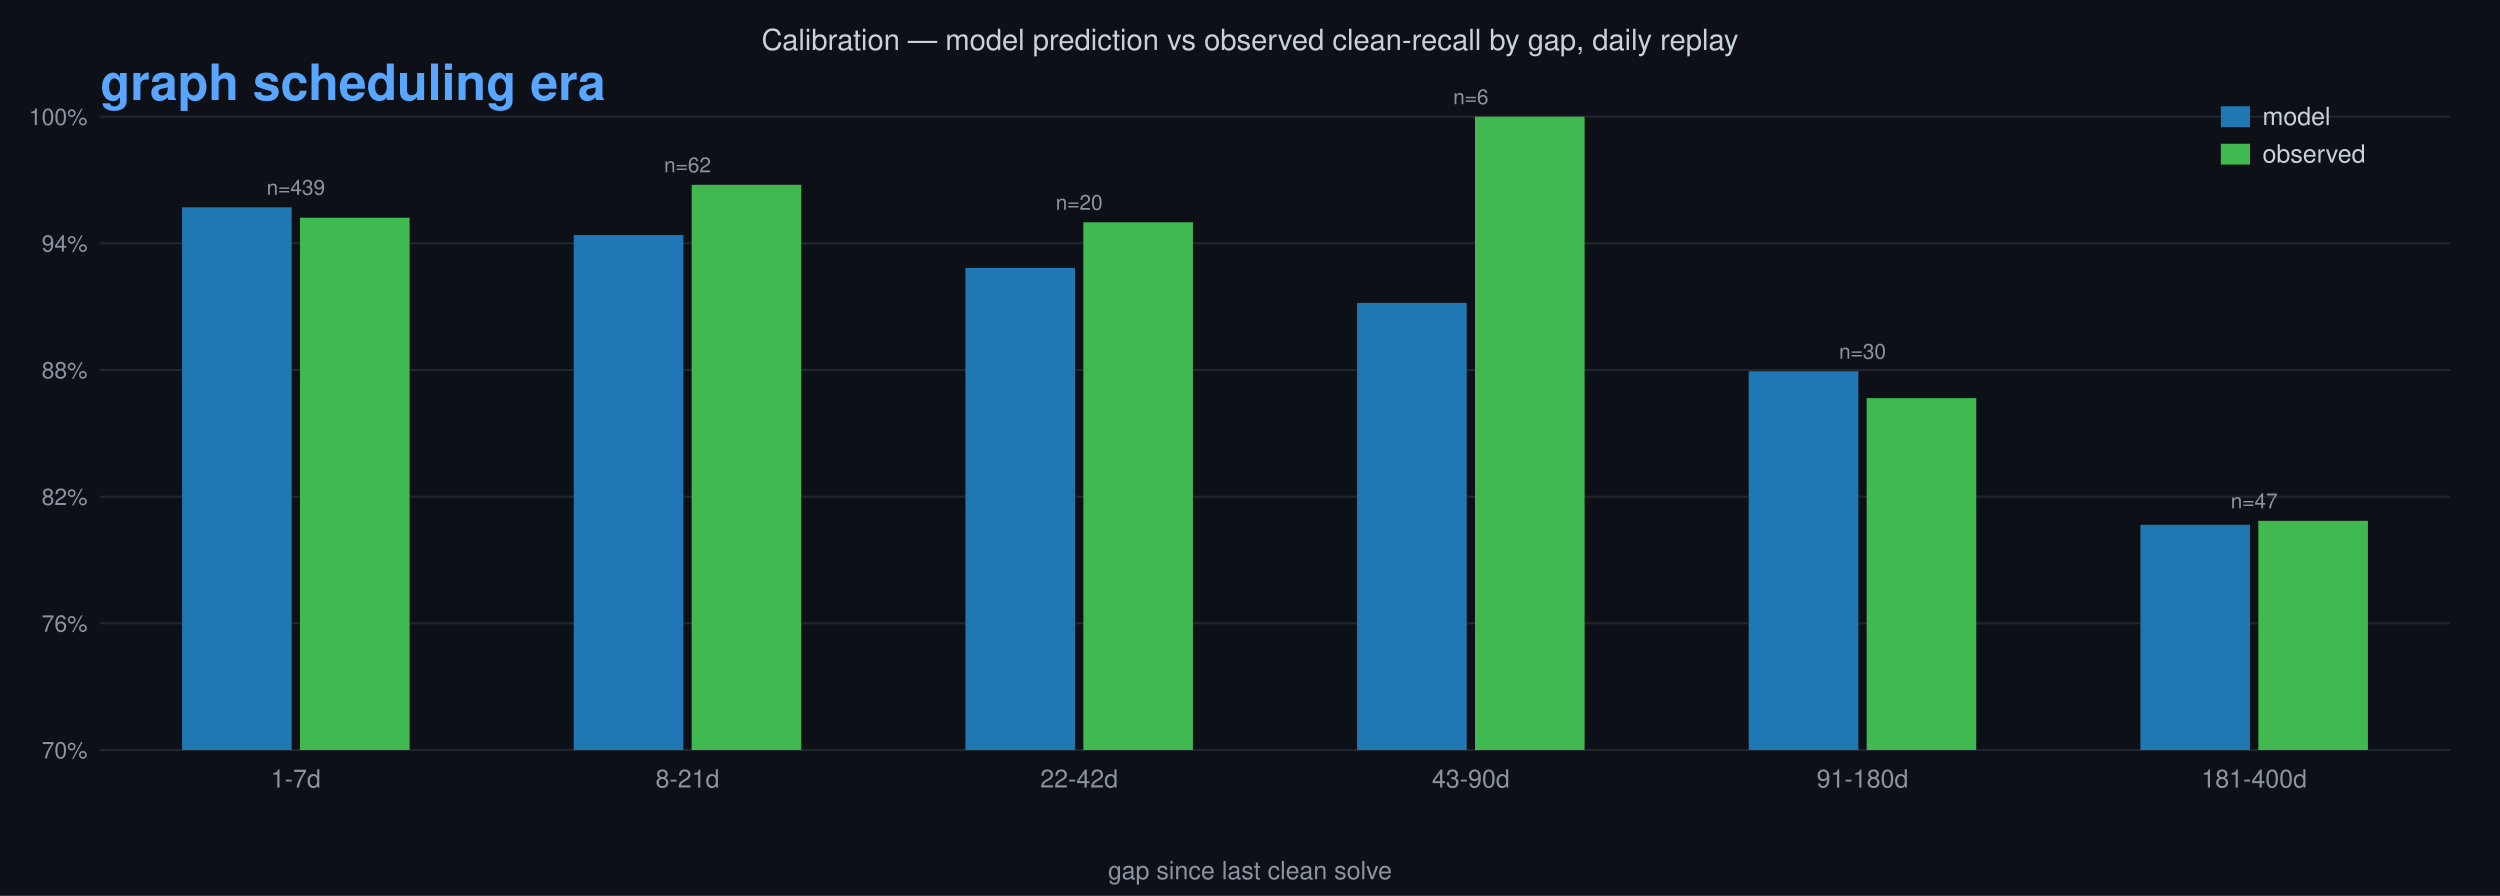
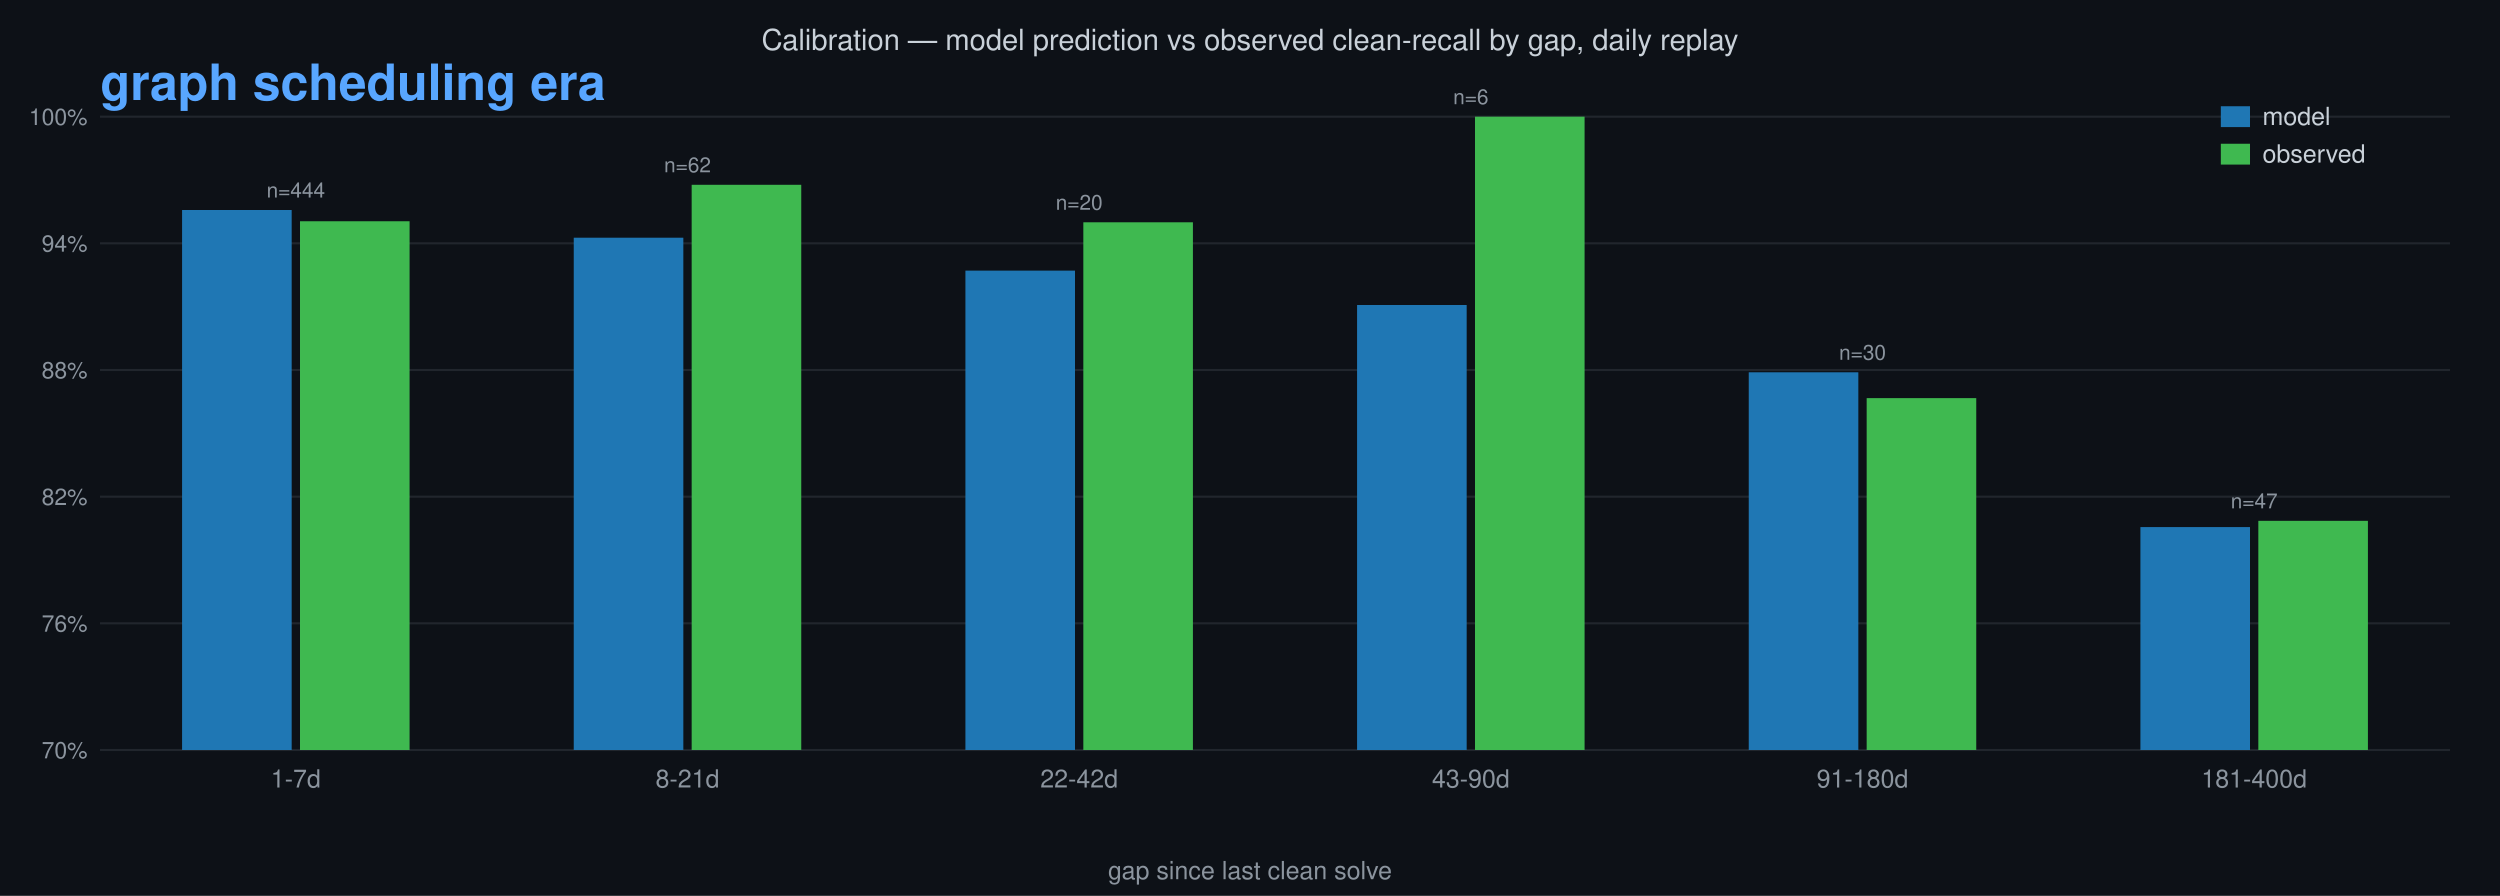
<svg xmlns="http://www.w3.org/2000/svg" viewBox="0 0 1200 430" font-family="Helvetica,sans-serif">
  <rect width="1200" height="430" fill="#0d1117" />
  <text x="600" y="24" text-anchor="middle" font-size="14" fill="#c9d1d9">Calibration — model prediction vs observed clean-recall by gap, daily replay</text>
-   <text x="48" y="48" text-anchor="start" font-size="24" font-weight="bold" fill="#8b949e" opacity="0">pre graph scheduling era<animate attributeName="opacity" calcMode="discrete" values="1;0" keyTimes="0;0.809" dur="10.0s" repeatCount="indefinite" />
+   <text x="48" y="48" text-anchor="start" font-size="24" font-weight="bold" fill="#8b949e" opacity="0">pre graph scheduling era<animate attributeName="opacity" calcMode="discrete" values="1;0" keyTimes="0;0.806" dur="10.0s" repeatCount="indefinite" />
  </text>
-   <text x="48" y="48" text-anchor="start" font-size="24" font-weight="bold" fill="#58a6ff" opacity="1">graph scheduling era<animate attributeName="opacity" calcMode="discrete" values="0;1" keyTimes="0;0.809" dur="10.0s" repeatCount="indefinite" />
+   <text x="48" y="48" text-anchor="start" font-size="24" font-weight="bold" fill="#58a6ff" opacity="1">graph scheduling era<animate attributeName="opacity" calcMode="discrete" values="0;1" keyTimes="0;0.806" dur="10.0s" repeatCount="indefinite" />
  </text>
  <line x1="48" y1="360.0" x2="1176" y2="360.0" stroke="#21262d" stroke-width="1" />
  <text x="42" y="364.0" text-anchor="end" font-size="11" fill="#8b949e">70%</text>
  <line x1="48" y1="299.2" x2="1176" y2="299.2" stroke="#21262d" stroke-width="1" />
  <text x="42" y="303.2" text-anchor="end" font-size="11" fill="#8b949e">76%</text>
  <line x1="48" y1="238.4" x2="1176" y2="238.4" stroke="#21262d" stroke-width="1" />
  <text x="42" y="242.4" text-anchor="end" font-size="11" fill="#8b949e">82%</text>
  <line x1="48" y1="177.6" x2="1176" y2="177.6" stroke="#21262d" stroke-width="1" />
  <text x="42" y="181.6" text-anchor="end" font-size="11" fill="#8b949e">88%</text>
  <line x1="48" y1="116.8" x2="1176" y2="116.8" stroke="#21262d" stroke-width="1" />
  <text x="42" y="120.8" text-anchor="end" font-size="11" fill="#8b949e">94%</text>
  <line x1="48" y1="56.0" x2="1176" y2="56.0" stroke="#21262d" stroke-width="1" />
  <text x="42" y="60.0" text-anchor="end" font-size="11" fill="#8b949e">100%</text>
-   <rect x="87.4" y="99.5" width="52.6" height="260.5" fill="#1f77b4">
-     <animate attributeName="y" calcMode="discrete" values="360.0;98.5;99.3;98.8;99.2;99.4;99.5;99.7;100.4;100.2;100.3;100.5;100.4;100.3;100.2;100.1;100.0;99.9;99.8;99.9;99.8;99.7;99.6;99.5" keyTimes="0;0.005;0.009;0.023;0.036;0.04;0.049;0.05;0.066;0.073;0.077;0.086;0.123;0.141;0.161;0.185;0.206;0.224;0.452;0.463;0.478;0.537;0.601;0.792" dur="10.0s" repeatCount="indefinite" />
-     <animate attributeName="height" calcMode="discrete" values="0.0;261.5;260.7;261.2;260.8;260.6;260.5;260.3;259.6;259.8;259.7;259.5;259.6;259.7;259.8;259.9;260.0;260.1;260.2;260.1;260.2;260.3;260.4;260.5" keyTimes="0;0.005;0.009;0.023;0.036;0.04;0.049;0.05;0.066;0.073;0.077;0.086;0.123;0.141;0.161;0.185;0.206;0.224;0.452;0.463;0.478;0.537;0.601;0.792" dur="10.0s" repeatCount="indefinite" />
+   <rect x="87.4" y="100.8" width="52.6" height="259.2" fill="#1f77b4">
+     <animate attributeName="y" calcMode="discrete" values="360.0;99.8;100.6;100.2;100.5;100.7;100.9;101.0;101.8;101.6;101.8;101.7;101.6;101.5;101.4;101.3;101.2;101.1;101.2;101.1;101.0;100.9;100.8" keyTimes="0;0.005;0.009;0.023;0.036;0.04;0.048;0.05;0.066;0.073;0.086;0.122;0.141;0.16;0.184;0.205;0.223;0.45;0.461;0.475;0.549;0.598;0.788" dur="10.0s" repeatCount="indefinite" />
+     <animate attributeName="height" calcMode="discrete" values="0.0;260.2;259.4;259.8;259.5;259.3;259.1;259.0;258.2;258.4;258.2;258.3;258.4;258.5;258.6;258.7;258.8;258.9;258.8;258.9;259.0;259.1;259.2" keyTimes="0;0.005;0.009;0.023;0.036;0.04;0.048;0.05;0.066;0.073;0.086;0.122;0.141;0.16;0.184;0.205;0.223;0.45;0.461;0.475;0.549;0.598;0.788" dur="10.0s" repeatCount="indefinite" />
  </rect>
-   <rect x="144.0" y="104.5" width="52.6" height="255.5" fill="#3fb950">
-     <animate attributeName="y" calcMode="discrete" values="360.0;56.0;69.9;80.1;77.1;76.1;75.1;73.8;72.1;71.0;70.2;69.9;83.2;82.2;81.2;86.0;84.5;83.5;83.0;82.3;81.5;80.0;79.2;87.0;85.7;84.1;83.2;82.7;81.8;81.4;80.5;83.0;82.7;82.2;81.7;84.0;83.6;83.0;82.1;81.9;81.3;83.5;83.0;82.5;82.3;82.2;82.1;82.0;81.9;81.7;81.6;81.5;81.3;81.1;85.8;85.6;85.4;85.2;89.7;91.8;98.2;104.5" keyTimes="0;0.005;0.123;0.141;0.161;0.185;0.194;0.206;0.224;0.273;0.286;0.303;0.318;0.328;0.333;0.352;0.368;0.384;0.392;0.402;0.412;0.422;0.432;0.441;0.452;0.463;0.478;0.493;0.501;0.513;0.524;0.537;0.552;0.558;0.568;0.582;0.601;0.609;0.627;0.637;0.646;0.652;0.665;0.672;0.681;0.732;0.733;0.735;0.759;0.792;0.827;0.832;0.845;0.852;0.859;0.868;0.877;0.881;0.895;0.903;0.91;0.916" dur="10.0s" repeatCount="indefinite" />
-     <animate attributeName="height" calcMode="discrete" values="0.0;304.0;290.1;279.9;282.9;283.9;284.9;286.2;287.9;289.0;289.8;290.1;276.8;277.8;278.8;274.0;275.5;276.5;277.0;277.7;278.5;280.0;280.8;273.0;274.3;275.9;276.8;277.3;278.2;278.6;279.5;277.0;277.3;277.8;278.3;276.0;276.4;277.0;277.9;278.1;278.7;276.5;277.0;277.5;277.7;277.8;277.9;278.0;278.1;278.3;278.4;278.5;278.7;278.9;274.2;274.4;274.6;274.8;270.3;268.2;261.8;255.5" keyTimes="0;0.005;0.123;0.141;0.161;0.185;0.194;0.206;0.224;0.273;0.286;0.303;0.318;0.328;0.333;0.352;0.368;0.384;0.392;0.402;0.412;0.422;0.432;0.441;0.452;0.463;0.478;0.493;0.501;0.513;0.524;0.537;0.552;0.558;0.568;0.582;0.601;0.609;0.627;0.637;0.646;0.652;0.665;0.672;0.681;0.732;0.733;0.735;0.759;0.792;0.827;0.832;0.845;0.852;0.859;0.868;0.877;0.881;0.895;0.903;0.91;0.916" dur="10.0s" repeatCount="indefinite" />
+   <rect x="144.0" y="106.2" width="52.6" height="253.8" fill="#3fb950">
+     <animate attributeName="y" calcMode="discrete" values="360.0;56.0;69.9;80.1;77.1;76.1;75.1;73.8;72.1;71.0;70.2;69.9;83.2;82.2;81.2;86.0;84.5;83.5;83.0;82.3;81.5;80.0;79.2;87.0;85.7;84.1;83.2;82.7;81.8;81.4;80.5;83.0;82.7;82.2;81.7;84.0;83.6;83.0;82.1;81.9;81.3;83.5;83.0;82.5;82.3;82.2;82.1;82.0;81.9;81.7;81.6;81.5;81.3;81.1;85.8;85.6;85.4;85.2;89.7;91.8;98.2;104.4;106.2" keyTimes="0;0.005;0.122;0.141;0.16;0.184;0.193;0.205;0.223;0.272;0.285;0.301;0.316;0.326;0.332;0.35;0.366;0.382;0.39;0.4;0.41;0.42;0.43;0.439;0.45;0.461;0.475;0.49;0.499;0.51;0.522;0.534;0.549;0.556;0.566;0.579;0.598;0.607;0.624;0.634;0.643;0.649;0.662;0.669;0.678;0.729;0.73;0.732;0.756;0.788;0.824;0.829;0.841;0.849;0.855;0.864;0.873;0.877;0.892;0.899;0.906;0.912;0.918" dur="10.0s" repeatCount="indefinite" />
+     <animate attributeName="height" calcMode="discrete" values="0.0;304.0;290.1;279.9;282.9;283.9;284.9;286.2;287.9;289.0;289.8;290.1;276.8;277.8;278.8;274.0;275.5;276.5;277.0;277.7;278.5;280.0;280.8;273.0;274.3;275.9;276.8;277.3;278.2;278.6;279.5;277.0;277.3;277.8;278.3;276.0;276.4;277.0;277.9;278.1;278.7;276.5;277.0;277.5;277.7;277.8;277.9;278.0;278.1;278.3;278.4;278.5;278.7;278.9;274.2;274.4;274.6;274.8;270.3;268.2;261.8;255.6;253.8" keyTimes="0;0.005;0.122;0.141;0.16;0.184;0.193;0.205;0.223;0.272;0.285;0.301;0.316;0.326;0.332;0.35;0.366;0.382;0.39;0.4;0.41;0.42;0.43;0.439;0.45;0.461;0.475;0.49;0.499;0.51;0.522;0.534;0.549;0.556;0.566;0.579;0.598;0.607;0.624;0.634;0.643;0.649;0.662;0.669;0.678;0.729;0.73;0.732;0.756;0.788;0.824;0.829;0.841;0.849;0.855;0.864;0.873;0.877;0.892;0.899;0.906;0.912;0.918" dur="10.0s" repeatCount="indefinite" />
  </rect>
  <text x="142.0" y="378" text-anchor="middle" font-size="12" fill="#8b949e">1-7d</text>
-   <text x="142.0" y="93.5" text-anchor="middle" font-size="10" fill="#8b949e" opacity="1">n=439<animate attributeName="opacity" calcMode="discrete" values="0;1" keyTimes="0;0.916" dur="10.0s" repeatCount="indefinite" />
+   <text x="142.0" y="94.8" text-anchor="middle" font-size="10" fill="#8b949e" opacity="1">n=444<animate attributeName="opacity" calcMode="discrete" values="0;1" keyTimes="0;0.918" dur="10.0s" repeatCount="indefinite" />
  </text>
-   <rect x="275.4" y="112.8" width="52.6" height="247.2" fill="#1f77b4">
-     <animate attributeName="y" calcMode="discrete" values="360.0;109.3;111.5;110.6;111.8;112.6;114.2;113.6;114.1;115.3;116.0;116.8;115.4;115.5;115.7;116.1;115.5;115.1;114.5;114.3;114.1;114.5;114.7;114.5;114.4;114.5;114.4;114.3;114.1;113.7;113.5;113.4;113.0;112.8" keyTimes="0;0.06;0.073;0.077;0.09;0.111;0.123;0.141;0.185;0.194;0.206;0.273;0.286;0.303;0.318;0.333;0.352;0.368;0.392;0.402;0.412;0.432;0.441;0.452;0.463;0.478;0.537;0.558;0.568;0.609;0.652;0.672;0.685;0.881" dur="10.0s" repeatCount="indefinite" />
-     <animate attributeName="height" calcMode="discrete" values="0.0;250.7;248.5;249.4;248.2;247.4;245.8;246.4;245.9;244.7;244.0;243.2;244.6;244.5;244.3;243.9;244.5;244.9;245.5;245.7;245.9;245.5;245.3;245.5;245.6;245.5;245.6;245.7;245.9;246.3;246.5;246.6;247.0;247.2" keyTimes="0;0.06;0.073;0.077;0.09;0.111;0.123;0.141;0.185;0.194;0.206;0.273;0.286;0.303;0.318;0.333;0.352;0.368;0.392;0.402;0.412;0.432;0.441;0.452;0.463;0.478;0.537;0.558;0.568;0.609;0.652;0.672;0.685;0.881" dur="10.0s" repeatCount="indefinite" />
+   <rect x="275.4" y="114.1" width="52.6" height="245.9" fill="#1f77b4">
+     <animate attributeName="y" calcMode="discrete" values="360.0;110.7;112.8;111.9;113.1;113.9;115.5;114.9;115.4;116.6;117.3;118.1;116.8;117.0;117.4;116.9;116.4;115.8;115.6;115.4;115.8;116.0;115.8;115.7;115.8;115.7;115.6;115.4;115.0;114.8;114.7;114.3;114.1" keyTimes="0;0.06;0.073;0.077;0.09;0.111;0.122;0.141;0.184;0.193;0.205;0.272;0.285;0.316;0.332;0.35;0.366;0.39;0.4;0.41;0.43;0.439;0.45;0.461;0.475;0.534;0.556;0.566;0.607;0.649;0.669;0.682;0.877" dur="10.0s" repeatCount="indefinite" />
+     <animate attributeName="height" calcMode="discrete" values="0.0;249.3;247.2;248.1;246.9;246.1;244.5;245.1;244.6;243.4;242.7;241.9;243.2;243.0;242.6;243.1;243.6;244.2;244.4;244.6;244.2;244.0;244.2;244.3;244.2;244.3;244.4;244.6;245.0;245.2;245.3;245.7;245.9" keyTimes="0;0.06;0.073;0.077;0.09;0.111;0.122;0.141;0.184;0.193;0.205;0.272;0.285;0.316;0.332;0.35;0.366;0.39;0.4;0.41;0.43;0.439;0.45;0.461;0.475;0.534;0.556;0.566;0.607;0.649;0.669;0.682;0.877" dur="10.0s" repeatCount="indefinite" />
  </rect>
  <rect x="332.0" y="88.7" width="52.6" height="271.3" fill="#3fb950">
-     <animate attributeName="y" calcMode="discrete" values="360.0;56.0;102.1;98.2;92.2;89.8;88.7;87.7;85.0;81.3;80.7;79.6;100.1;98.2;97.4;96.5;95.7;95.0;92.2;90.9;90.4;89.2;88.7" keyTimes="0;0.06;0.333;0.352;0.368;0.392;0.402;0.412;0.422;0.432;0.441;0.452;0.463;0.478;0.493;0.537;0.558;0.568;0.609;0.652;0.672;0.685;0.881" dur="10.0s" repeatCount="indefinite" />
-     <animate attributeName="height" calcMode="discrete" values="0.0;304.0;257.9;261.8;267.8;270.2;271.3;272.3;275.0;278.7;279.3;280.4;259.9;261.8;262.6;263.5;264.3;265.0;267.8;269.1;269.6;270.8;271.3" keyTimes="0;0.06;0.333;0.352;0.368;0.392;0.402;0.412;0.422;0.432;0.441;0.452;0.463;0.478;0.493;0.537;0.558;0.568;0.609;0.652;0.672;0.685;0.881" dur="10.0s" repeatCount="indefinite" />
+     <animate attributeName="y" calcMode="discrete" values="360.0;56.0;102.1;98.2;92.2;89.8;88.7;87.7;85.0;81.3;80.7;79.6;100.1;98.2;97.4;96.5;95.7;95.0;92.2;90.9;90.4;89.2;88.7" keyTimes="0;0.06;0.332;0.35;0.366;0.39;0.4;0.41;0.42;0.43;0.439;0.45;0.461;0.475;0.49;0.534;0.556;0.566;0.607;0.649;0.669;0.682;0.877" dur="10.0s" repeatCount="indefinite" />
+     <animate attributeName="height" calcMode="discrete" values="0.0;304.0;257.9;261.8;267.8;270.2;271.3;272.3;275.0;278.7;279.3;280.4;259.9;261.8;262.6;263.5;264.3;265.0;267.8;269.1;269.6;270.8;271.3" keyTimes="0;0.06;0.332;0.35;0.366;0.39;0.4;0.41;0.42;0.43;0.439;0.45;0.461;0.475;0.49;0.534;0.556;0.566;0.607;0.649;0.669;0.682;0.877" dur="10.0s" repeatCount="indefinite" />
  </rect>
  <text x="330.0" y="378" text-anchor="middle" font-size="12" fill="#8b949e">8-21d</text>
-   <text x="330.0" y="82.7" text-anchor="middle" font-size="10" fill="#8b949e" opacity="1">n=62<animate attributeName="opacity" calcMode="discrete" values="0;1" keyTimes="0;0.916" dur="10.0s" repeatCount="indefinite" />
+   <text x="330.0" y="82.7" text-anchor="middle" font-size="10" fill="#8b949e" opacity="1">n=62<animate attributeName="opacity" calcMode="discrete" values="0;1" keyTimes="0;0.918" dur="10.0s" repeatCount="indefinite" />
  </text>
-   <rect x="463.4" y="128.6" width="52.6" height="231.4" fill="#1f77b4">
-     <animate attributeName="y" calcMode="discrete" values="360.0;133.9;131.0;133.2;136.9;138.2;134.9;132.9;130.0;126.2;126.0;127.6;128.6" keyTimes="0;0.352;0.392;0.524;0.582;0.601;0.689;0.75;0.754;0.809;0.824;0.859;0.868" dur="10.0s" repeatCount="indefinite" />
-     <animate attributeName="height" calcMode="discrete" values="0.0;226.1;229.0;226.8;223.1;221.8;225.1;227.1;230.0;233.8;234.0;232.4;231.4" keyTimes="0;0.352;0.392;0.524;0.582;0.601;0.689;0.75;0.754;0.809;0.824;0.859;0.868" dur="10.0s" repeatCount="indefinite" />
+   <rect x="463.4" y="129.9" width="52.6" height="230.1" fill="#1f77b4">
+     <animate attributeName="y" calcMode="discrete" values="360.0;135.2;132.4;134.5;138.3;139.6;136.2;134.2;131.1;127.2;127.1;128.8;129.9" keyTimes="0;0.35;0.39;0.522;0.579;0.598;0.686;0.747;0.751;0.806;0.821;0.855;0.864" dur="10.0s" repeatCount="indefinite" />
+     <animate attributeName="height" calcMode="discrete" values="0.0;224.8;227.6;225.5;221.7;220.4;223.8;225.8;228.9;232.8;232.9;231.2;230.1" keyTimes="0;0.35;0.39;0.522;0.579;0.598;0.686;0.747;0.751;0.806;0.821;0.855;0.864" dur="10.0s" repeatCount="indefinite" />
  </rect>
  <rect x="520.0" y="106.7" width="52.6" height="253.3" fill="#3fb950">
-     <animate attributeName="y" calcMode="discrete" values="360.0;56.0;224.9;200.8;182.7;168.6;140.4;119.3;115.6;112.3;106.7" keyTimes="0;0.352;0.582;0.601;0.689;0.75;0.754;0.809;0.824;0.859;0.868" dur="10.0s" repeatCount="indefinite" />
-     <animate attributeName="height" calcMode="discrete" values="0.0;304.0;135.1;159.2;177.3;191.4;219.6;240.7;244.4;247.7;253.3" keyTimes="0;0.352;0.582;0.601;0.689;0.75;0.754;0.809;0.824;0.859;0.868" dur="10.0s" repeatCount="indefinite" />
+     <animate attributeName="y" calcMode="discrete" values="360.0;56.0;224.9;200.8;182.7;168.6;140.4;119.3;115.6;112.3;106.7" keyTimes="0;0.35;0.579;0.598;0.686;0.747;0.751;0.806;0.821;0.855;0.864" dur="10.0s" repeatCount="indefinite" />
+     <animate attributeName="height" calcMode="discrete" values="0.0;304.0;135.1;159.2;177.3;191.4;219.6;240.7;244.4;247.7;253.3" keyTimes="0;0.35;0.579;0.598;0.686;0.747;0.751;0.806;0.821;0.855;0.864" dur="10.0s" repeatCount="indefinite" />
  </rect>
  <text x="518.0" y="378" text-anchor="middle" font-size="12" fill="#8b949e">22-42d</text>
-   <text x="518.0" y="100.7" text-anchor="middle" font-size="10" fill="#8b949e" opacity="1">n=20<animate attributeName="opacity" calcMode="discrete" values="0;1" keyTimes="0;0.916" dur="10.0s" repeatCount="indefinite" />
+   <text x="518.0" y="100.7" text-anchor="middle" font-size="10" fill="#8b949e" opacity="1">n=20<animate attributeName="opacity" calcMode="discrete" values="0;1" keyTimes="0;0.918" dur="10.0s" repeatCount="indefinite" />
  </text>
-   <rect x="651.4" y="145.4" width="52.6" height="214.6" fill="#1f77b4">
-     <animate attributeName="y" calcMode="discrete" values="360.0;152.3;151.5;152.1;145.4" keyTimes="0;0.582;0.601;0.672;0.783" dur="10.0s" repeatCount="indefinite" />
-     <animate attributeName="height" calcMode="discrete" values="0.0;207.7;208.5;207.9;214.6" keyTimes="0;0.582;0.601;0.672;0.783" dur="10.0s" repeatCount="indefinite" />
+   <rect x="651.4" y="146.4" width="52.6" height="213.6" fill="#1f77b4">
+     <animate attributeName="y" calcMode="discrete" values="360.0;153.6;152.8;153.8;146.4" keyTimes="0;0.579;0.598;0.669;0.78" dur="10.0s" repeatCount="indefinite" />
+     <animate attributeName="height" calcMode="discrete" values="0.0;206.4;207.2;206.2;213.6" keyTimes="0;0.579;0.598;0.669;0.78" dur="10.0s" repeatCount="indefinite" />
  </rect>
  <rect x="708.0" y="56.0" width="52.6" height="304.0" fill="#3fb950">
-     <animate attributeName="y" calcMode="discrete" values="360.0;56.0" keyTimes="0;0.582" dur="10.0s" repeatCount="indefinite" />
-     <animate attributeName="height" calcMode="discrete" values="0.0;304.0" keyTimes="0;0.582" dur="10.0s" repeatCount="indefinite" />
+     <animate attributeName="y" calcMode="discrete" values="360.0;56.0" keyTimes="0;0.579" dur="10.0s" repeatCount="indefinite" />
+     <animate attributeName="height" calcMode="discrete" values="0.0;304.0" keyTimes="0;0.579" dur="10.0s" repeatCount="indefinite" />
  </rect>
  <text x="706.0" y="378" text-anchor="middle" font-size="12" fill="#8b949e">43-90d</text>
-   <text x="706.0" y="50.0" text-anchor="middle" font-size="10" fill="#8b949e" opacity="1">n=6<animate attributeName="opacity" calcMode="discrete" values="0;1" keyTimes="0;0.916" dur="10.0s" repeatCount="indefinite" />
+   <text x="706.0" y="50.0" text-anchor="middle" font-size="10" fill="#8b949e" opacity="1">n=6<animate attributeName="opacity" calcMode="discrete" values="0;1" keyTimes="0;0.918" dur="10.0s" repeatCount="indefinite" />
  </text>
-   <rect x="839.4" y="178.2" width="52.6" height="181.8" fill="#1f77b4">
-     <animate attributeName="y" calcMode="discrete" values="360.0;153.9;167.5;169.7;174.3;180.2;181.2;184.1;180.0;176.5;176.0;175.0;172.6;173.2;173.4;173.9;174.5;177.2;178.2" keyTimes="0;0.723;0.727;0.732;0.733;0.735;0.74;0.749;0.752;0.783;0.792;0.809;0.827;0.832;0.845;0.859;0.877;0.881;0.895" dur="10.0s" repeatCount="indefinite" />
-     <animate attributeName="height" calcMode="discrete" values="0.0;206.1;192.5;190.3;185.7;179.8;178.8;175.9;180.0;183.5;184.0;185.0;187.4;186.8;186.6;186.1;185.5;182.8;181.8" keyTimes="0;0.723;0.727;0.732;0.733;0.735;0.74;0.749;0.752;0.783;0.792;0.809;0.827;0.832;0.845;0.859;0.877;0.881;0.895" dur="10.0s" repeatCount="indefinite" />
+   <rect x="839.4" y="178.7" width="52.6" height="181.3" fill="#1f77b4">
+     <animate attributeName="y" calcMode="discrete" values="360.0;154.0;167.8;170.0;174.6;180.5;181.6;184.7;180.5;176.9;176.4;175.5;173.1;173.7;173.9;174.4;175.0;177.7;178.7" keyTimes="0;0.719;0.723;0.729;0.73;0.732;0.737;0.746;0.749;0.78;0.788;0.806;0.824;0.829;0.841;0.855;0.873;0.877;0.892" dur="10.0s" repeatCount="indefinite" />
+     <animate attributeName="height" calcMode="discrete" values="0.0;206.0;192.2;190.0;185.4;179.5;178.4;175.3;179.5;183.1;183.6;184.5;186.9;186.3;186.1;185.6;185.0;182.3;181.3" keyTimes="0;0.719;0.723;0.729;0.73;0.732;0.737;0.746;0.749;0.78;0.788;0.806;0.824;0.829;0.841;0.855;0.873;0.877;0.892" dur="10.0s" repeatCount="indefinite" />
  </rect>
  <rect x="896.0" y="191.1" width="52.6" height="168.9" fill="#3fb950">
-     <animate attributeName="y" calcMode="discrete" values="360.0;56.0;128.4;119.3;162.7;157.3;152.5;148.1;144.1;140.4;172.9;168.6;160.8;191.1" keyTimes="0;0.723;0.749;0.752;0.783;0.792;0.809;0.827;0.832;0.845;0.859;0.877;0.881;0.895" dur="10.0s" repeatCount="indefinite" />
-     <animate attributeName="height" calcMode="discrete" values="0.0;304.0;231.6;240.7;197.3;202.7;207.5;211.9;215.9;219.6;187.1;191.4;199.2;168.9" keyTimes="0;0.723;0.749;0.752;0.783;0.792;0.809;0.827;0.832;0.845;0.859;0.877;0.881;0.895" dur="10.0s" repeatCount="indefinite" />
+     <animate attributeName="y" calcMode="discrete" values="360.0;56.0;128.4;119.3;162.7;157.3;152.5;148.1;144.1;140.4;172.9;168.6;160.8;191.1" keyTimes="0;0.719;0.746;0.749;0.78;0.788;0.806;0.824;0.829;0.841;0.855;0.873;0.877;0.892" dur="10.0s" repeatCount="indefinite" />
+     <animate attributeName="height" calcMode="discrete" values="0.0;304.0;231.6;240.7;197.3;202.7;207.5;211.9;215.9;219.6;187.1;191.4;199.2;168.9" keyTimes="0;0.719;0.746;0.749;0.78;0.788;0.806;0.824;0.829;0.841;0.855;0.873;0.877;0.892" dur="10.0s" repeatCount="indefinite" />
  </rect>
  <text x="894.0" y="378" text-anchor="middle" font-size="12" fill="#8b949e">91-180d</text>
-   <text x="894.0" y="172.2" text-anchor="middle" font-size="10" fill="#8b949e" opacity="1">n=30<animate attributeName="opacity" calcMode="discrete" values="0;1" keyTimes="0;0.916" dur="10.0s" repeatCount="indefinite" />
+   <text x="894.0" y="172.7" text-anchor="middle" font-size="10" fill="#8b949e" opacity="1">n=30<animate attributeName="opacity" calcMode="discrete" values="0;1" keyTimes="0;0.918" dur="10.0s" repeatCount="indefinite" />
  </text>
-   <rect x="1027.4" y="251.9" width="52.6" height="108.1" fill="#1f77b4">
-     <animate attributeName="y" calcMode="discrete" values="360.0;237.2;241.1;236.1;248.6;240.3;242.3;245.8;250.0;250.9;252.6;253.2;252.6;251.9" keyTimes="0;0.75;0.752;0.783;0.792;0.809;0.824;0.827;0.832;0.845;0.852;0.868;0.877;0.881" dur="10.0s" repeatCount="indefinite" />
-     <animate attributeName="height" calcMode="discrete" values="0.0;122.8;118.9;123.9;111.4;119.7;117.7;114.2;110.0;109.1;107.4;106.8;107.4;108.1" keyTimes="0;0.75;0.752;0.783;0.792;0.809;0.824;0.827;0.832;0.845;0.852;0.868;0.877;0.881" dur="10.0s" repeatCount="indefinite" />
+   <rect x="1027.4" y="253.0" width="52.6" height="107.0" fill="#1f77b4">
+     <animate attributeName="y" calcMode="discrete" values="360.0;238.3;242.2;236.8;249.8;241.2;243.3;246.9;251.0;251.9;253.6;253.7;254.2;253.7;253.0" keyTimes="0;0.747;0.749;0.78;0.788;0.806;0.821;0.824;0.829;0.841;0.849;0.855;0.864;0.873;0.877" dur="10.0s" repeatCount="indefinite" />
+     <animate attributeName="height" calcMode="discrete" values="0.0;121.7;117.8;123.2;110.2;118.8;116.7;113.1;109.0;108.1;106.4;106.3;105.8;106.3;107.0" keyTimes="0;0.747;0.749;0.78;0.788;0.806;0.821;0.824;0.829;0.841;0.849;0.855;0.864;0.873;0.877" dur="10.0s" repeatCount="indefinite" />
  </rect>
  <rect x="1084.0" y="250.0" width="52.6" height="110.0" fill="#3fb950">
-     <animate attributeName="y" calcMode="discrete" values="360.0;56.0;258.7;234.8;224.9;258.7;211.9;195.8;214.3;229.7;253.7;263.3;250.0" keyTimes="0;0.75;0.792;0.809;0.824;0.827;0.832;0.845;0.852;0.859;0.868;0.877;0.881" dur="10.0s" repeatCount="indefinite" />
-     <animate attributeName="height" calcMode="discrete" values="0.0;304.0;101.3;125.2;135.1;101.3;148.1;164.2;145.7;130.3;106.3;96.7;110.0" keyTimes="0;0.75;0.792;0.809;0.824;0.827;0.832;0.845;0.852;0.859;0.868;0.877;0.881" dur="10.0s" repeatCount="indefinite" />
+     <animate attributeName="y" calcMode="discrete" values="360.0;56.0;258.7;234.8;224.9;258.7;211.9;195.8;214.3;229.7;253.7;263.3;250.0" keyTimes="0;0.747;0.788;0.806;0.821;0.824;0.829;0.841;0.849;0.855;0.864;0.873;0.877" dur="10.0s" repeatCount="indefinite" />
+     <animate attributeName="height" calcMode="discrete" values="0.0;304.0;101.3;125.2;135.1;101.3;148.1;164.2;145.7;130.3;106.3;96.7;110.0" keyTimes="0;0.747;0.788;0.806;0.821;0.824;0.829;0.841;0.849;0.855;0.864;0.873;0.877" dur="10.0s" repeatCount="indefinite" />
  </rect>
  <text x="1082.0" y="378" text-anchor="middle" font-size="12" fill="#8b949e">181-400d</text>
-   <text x="1082.0" y="244.0" text-anchor="middle" font-size="10" fill="#8b949e" opacity="1">n=47<animate attributeName="opacity" calcMode="discrete" values="0;1" keyTimes="0;0.916" dur="10.0s" repeatCount="indefinite" />
+   <text x="1082.0" y="244.0" text-anchor="middle" font-size="10" fill="#8b949e" opacity="1">n=47<animate attributeName="opacity" calcMode="discrete" values="0;1" keyTimes="0;0.918" dur="10.0s" repeatCount="indefinite" />
  </text>
  <rect x="1066" y="51" width="14" height="10" fill="#1f77b4" />
  <text x="1086" y="60" font-size="12" fill="#c9d1d9">model</text>
  <rect x="1066" y="69" width="14" height="10" fill="#3fb950" />
  <text x="1086" y="78" font-size="12" fill="#c9d1d9">observed</text>
  <text x="600" y="422" text-anchor="middle" font-size="12" fill="#8b949e">gap since last clean solve</text>
-   <text x="1176" y="24" fill="#c9d1d9" font-size="14" text-anchor="end" opacity="0">sep '25<animate attributeName="opacity" calcMode="discrete" values="1;0" keyTimes="0;0.123" dur="10.0s" repeatCount="indefinite" />
+   <text x="1176" y="24" fill="#c9d1d9" font-size="14" text-anchor="end" opacity="0">sep '25<animate attributeName="opacity" calcMode="discrete" values="1;0" keyTimes="0;0.122" dur="10.0s" repeatCount="indefinite" />
  </text>
-   <text x="1176" y="24" fill="#c9d1d9" font-size="14" text-anchor="end" opacity="0">oct '25<animate attributeName="opacity" calcMode="discrete" values="0;1;0" keyTimes="0;0.123;0.552" dur="10.0s" repeatCount="indefinite" />
+   <text x="1176" y="24" fill="#c9d1d9" font-size="14" text-anchor="end" opacity="0">oct '25<animate attributeName="opacity" calcMode="discrete" values="0;1;0" keyTimes="0;0.122;0.549" dur="10.0s" repeatCount="indefinite" />
  </text>
-   <text x="1176" y="24" fill="#c9d1d9" font-size="14" text-anchor="end" opacity="0">nov '25<animate attributeName="opacity" calcMode="discrete" values="0;1;0" keyTimes="0;0.552;0.688" dur="10.0s" repeatCount="indefinite" />
+   <text x="1176" y="24" fill="#c9d1d9" font-size="14" text-anchor="end" opacity="0">nov '25<animate attributeName="opacity" calcMode="discrete" values="0;1;0" keyTimes="0;0.549;0.685" dur="10.0s" repeatCount="indefinite" />
  </text>
-   <text x="1176" y="24" fill="#c9d1d9" font-size="14" text-anchor="end" opacity="0">dec '25<animate attributeName="opacity" calcMode="discrete" values="0;1;0" keyTimes="0;0.688;0.699" dur="10.0s" repeatCount="indefinite" />
+   <text x="1176" y="24" fill="#c9d1d9" font-size="14" text-anchor="end" opacity="0">dec '25<animate attributeName="opacity" calcMode="discrete" values="0;1;0" keyTimes="0;0.685;0.696" dur="10.0s" repeatCount="indefinite" />
  </text>
-   <text x="1176" y="24" fill="#c9d1d9" font-size="14" text-anchor="end" opacity="0">jan '26<animate attributeName="opacity" calcMode="discrete" values="0;1;0" keyTimes="0;0.699;0.708" dur="10.0s" repeatCount="indefinite" />
+   <text x="1176" y="24" fill="#c9d1d9" font-size="14" text-anchor="end" opacity="0">jan '26<animate attributeName="opacity" calcMode="discrete" values="0;1;0" keyTimes="0;0.696;0.705" dur="10.0s" repeatCount="indefinite" />
  </text>
-   <text x="1176" y="24" fill="#c9d1d9" font-size="14" text-anchor="end" opacity="0">feb '26<animate attributeName="opacity" calcMode="discrete" values="0;1;0" keyTimes="0;0.708;0.717" dur="10.0s" repeatCount="indefinite" />
+   <text x="1176" y="24" fill="#c9d1d9" font-size="14" text-anchor="end" opacity="0">feb '26<animate attributeName="opacity" calcMode="discrete" values="0;1;0" keyTimes="0;0.705;0.714" dur="10.0s" repeatCount="indefinite" />
  </text>
-   <text x="1176" y="24" fill="#c9d1d9" font-size="14" text-anchor="end" opacity="0">mar '26<animate attributeName="opacity" calcMode="discrete" values="0;1;0" keyTimes="0;0.717;0.743" dur="10.0s" repeatCount="indefinite" />
+   <text x="1176" y="24" fill="#c9d1d9" font-size="14" text-anchor="end" opacity="0">mar '26<animate attributeName="opacity" calcMode="discrete" values="0;1;0" keyTimes="0;0.714;0.74" dur="10.0s" repeatCount="indefinite" />
  </text>
-   <text x="1176" y="24" fill="#c9d1d9" font-size="14" text-anchor="end" opacity="0">apr '26<animate attributeName="opacity" calcMode="discrete" values="0;1;0" keyTimes="0;0.743;0.763" dur="10.0s" repeatCount="indefinite" />
+   <text x="1176" y="24" fill="#c9d1d9" font-size="14" text-anchor="end" opacity="0">apr '26<animate attributeName="opacity" calcMode="discrete" values="0;1;0" keyTimes="0;0.74;0.76" dur="10.0s" repeatCount="indefinite" />
  </text>
-   <text x="1176" y="24" fill="#c9d1d9" font-size="14" text-anchor="end" opacity="0">may '26<animate attributeName="opacity" calcMode="discrete" values="0;1;0" keyTimes="0;0.763;0.773" dur="10.0s" repeatCount="indefinite" />
+   <text x="1176" y="24" fill="#c9d1d9" font-size="14" text-anchor="end" opacity="0">may '26<animate attributeName="opacity" calcMode="discrete" values="0;1;0" keyTimes="0;0.76;0.77" dur="10.0s" repeatCount="indefinite" />
  </text>
-   <text x="1176" y="24" fill="#c9d1d9" font-size="14" text-anchor="end" opacity="0">jun '26<animate attributeName="opacity" calcMode="discrete" values="0;1;0" keyTimes="0;0.773;0.782" dur="10.0s" repeatCount="indefinite" />
+   <text x="1176" y="24" fill="#c9d1d9" font-size="14" text-anchor="end" opacity="0">jun '26<animate attributeName="opacity" calcMode="discrete" values="0;1;0" keyTimes="0;0.77;0.779" dur="10.0s" repeatCount="indefinite" />
  </text>
-   <text x="1176" y="24" fill="#c9d1d9" font-size="14" text-anchor="end" opacity="0">jul '26<animate attributeName="opacity" calcMode="discrete" values="0;1;0" keyTimes="0;0.782;0.807" dur="10.0s" repeatCount="indefinite" />
+   <text x="1176" y="24" fill="#c9d1d9" font-size="14" text-anchor="end" opacity="0">jul '26<animate attributeName="opacity" calcMode="discrete" values="0;1;0" keyTimes="0;0.779;0.804" dur="10.0s" repeatCount="indefinite" />
  </text>
-   <text x="1176" y="24" fill="#c9d1d9" font-size="14" text-anchor="end" opacity="0">aug '26<animate attributeName="opacity" calcMode="discrete" values="0;1" keyTimes="0;0.807" dur="10.0s" repeatCount="indefinite" />
+   <text x="1176" y="24" fill="#c9d1d9" font-size="14" text-anchor="end" opacity="0">aug '26<animate attributeName="opacity" calcMode="discrete" values="0;1" keyTimes="0;0.804" dur="10.0s" repeatCount="indefinite" />
  </text>
  <rect width="1200" height="430" fill="#0d1117" opacity="0" pointer-events="none">
    <animate attributeName="opacity" calcMode="linear" values="0;0;1" keyTimes="0;0.92;1" dur="10.0s" repeatCount="indefinite" />
  </rect>
</svg>
